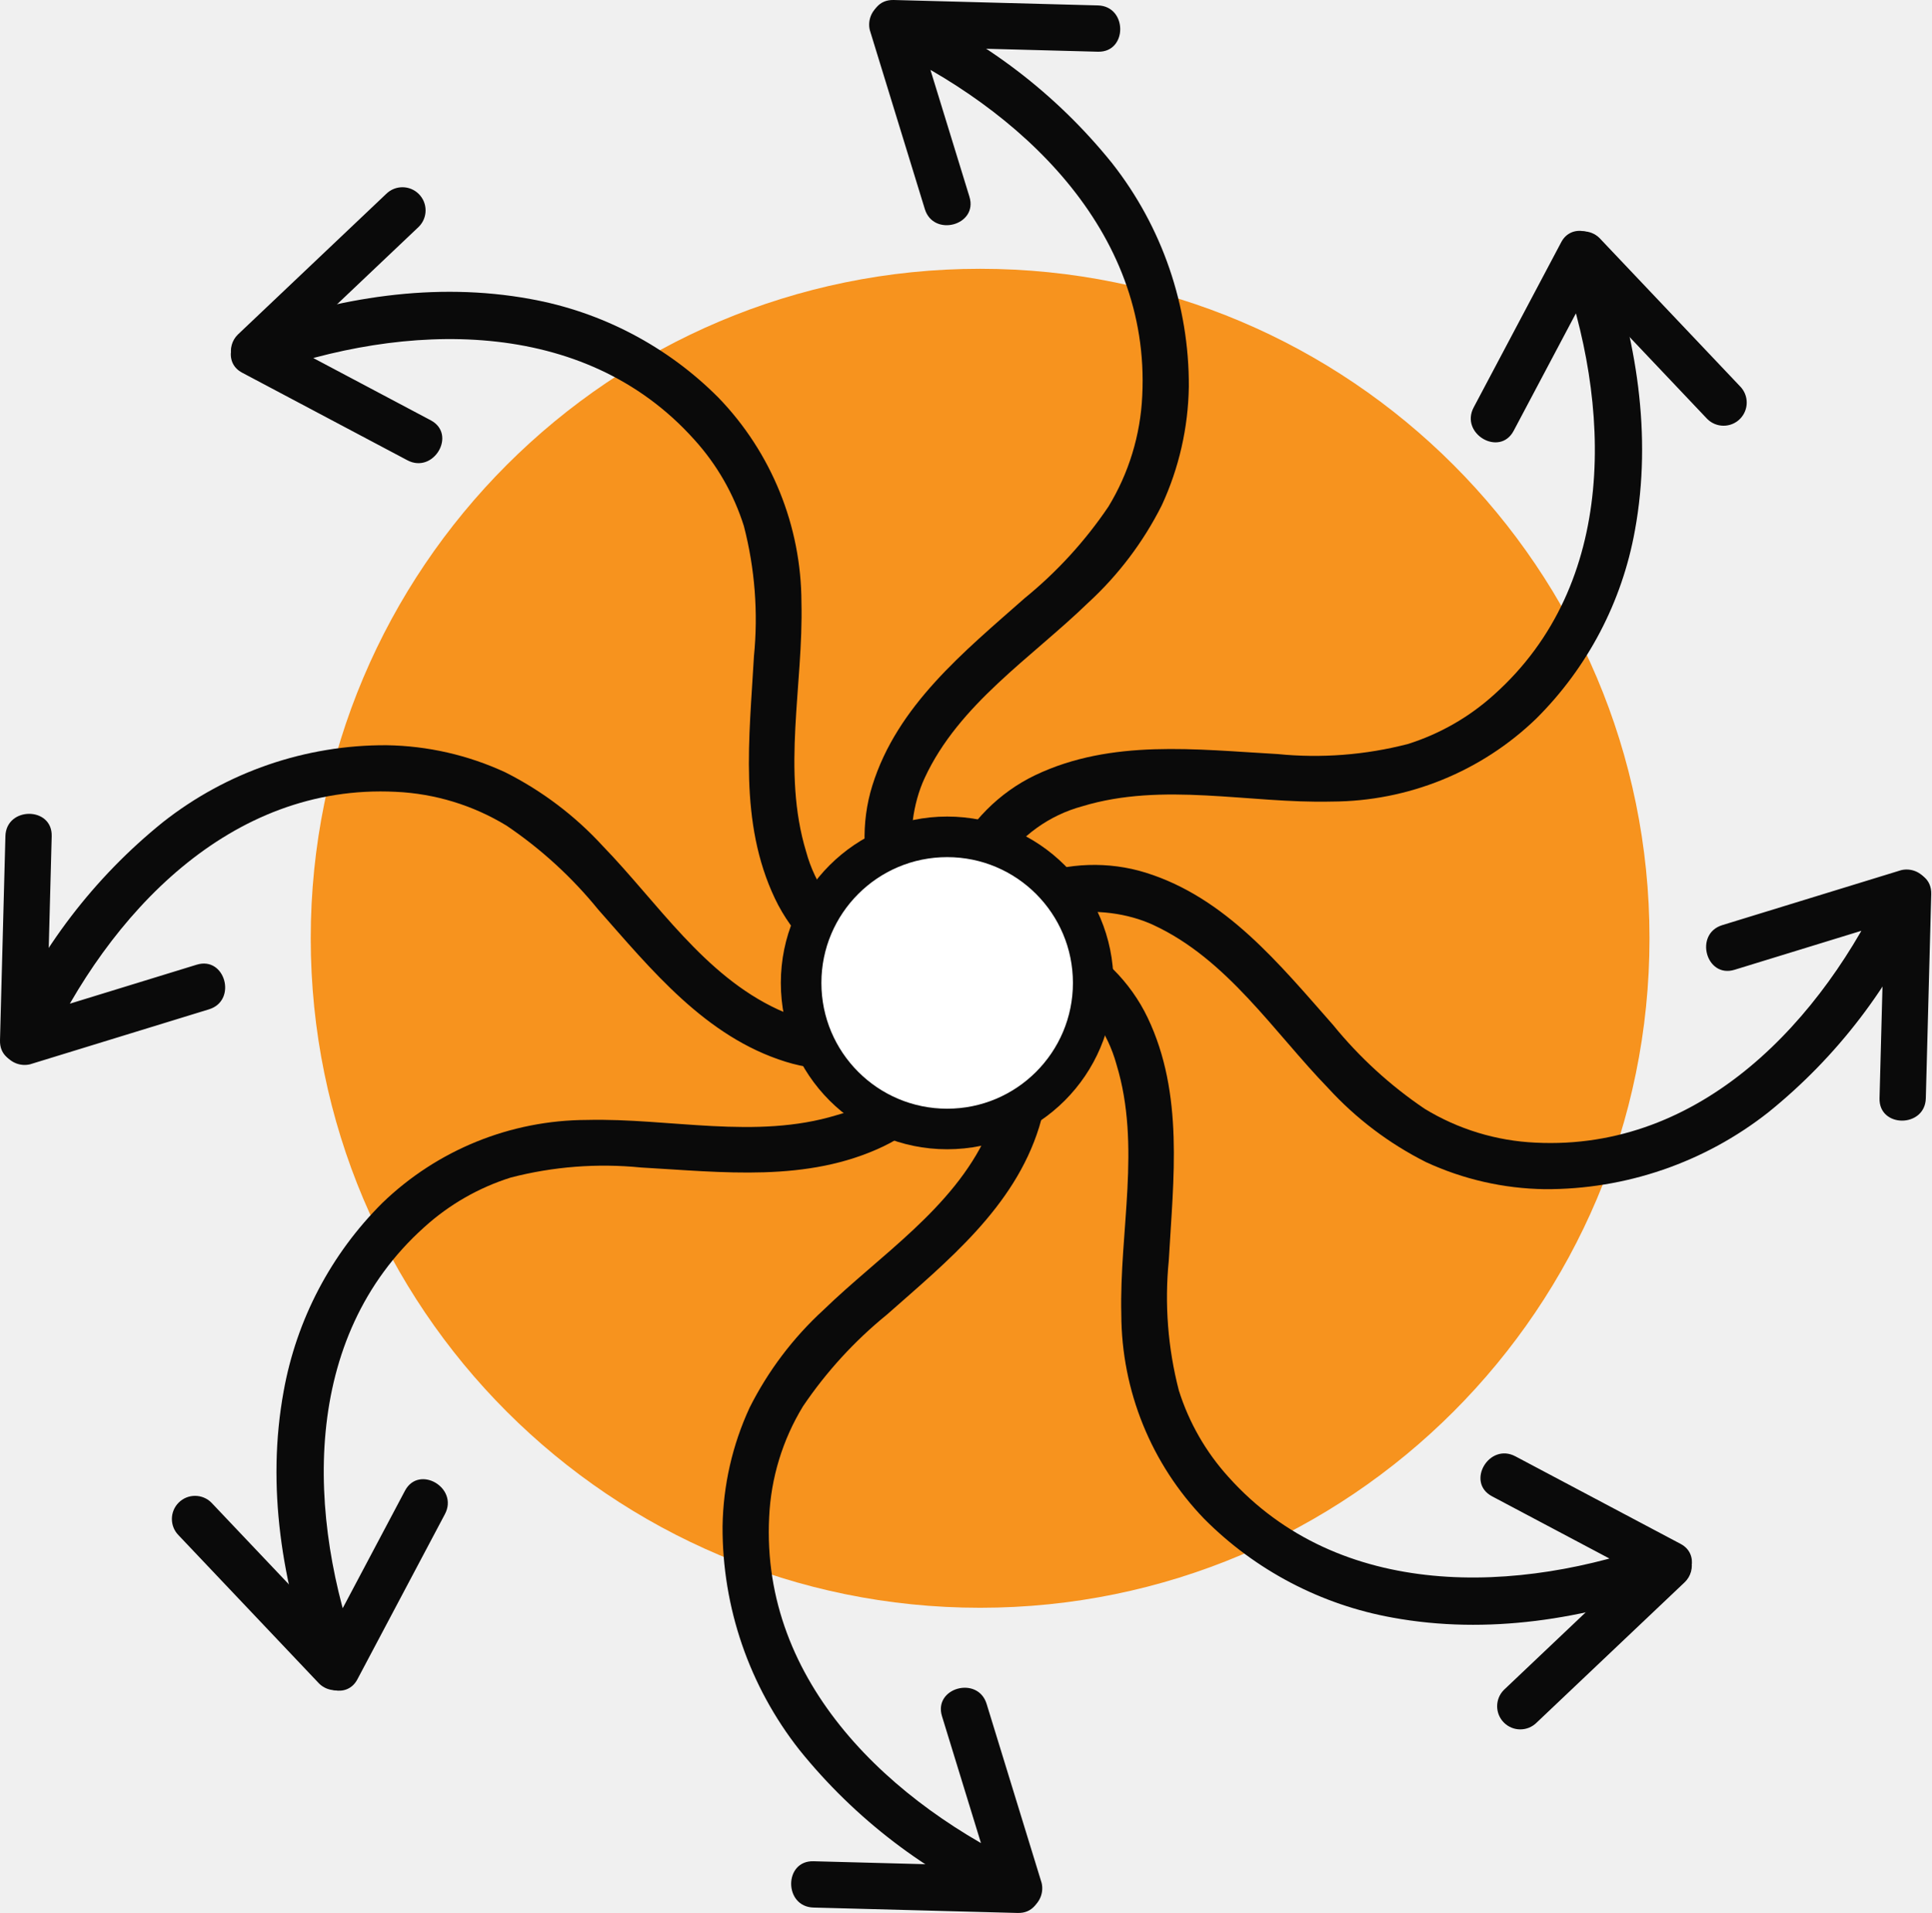
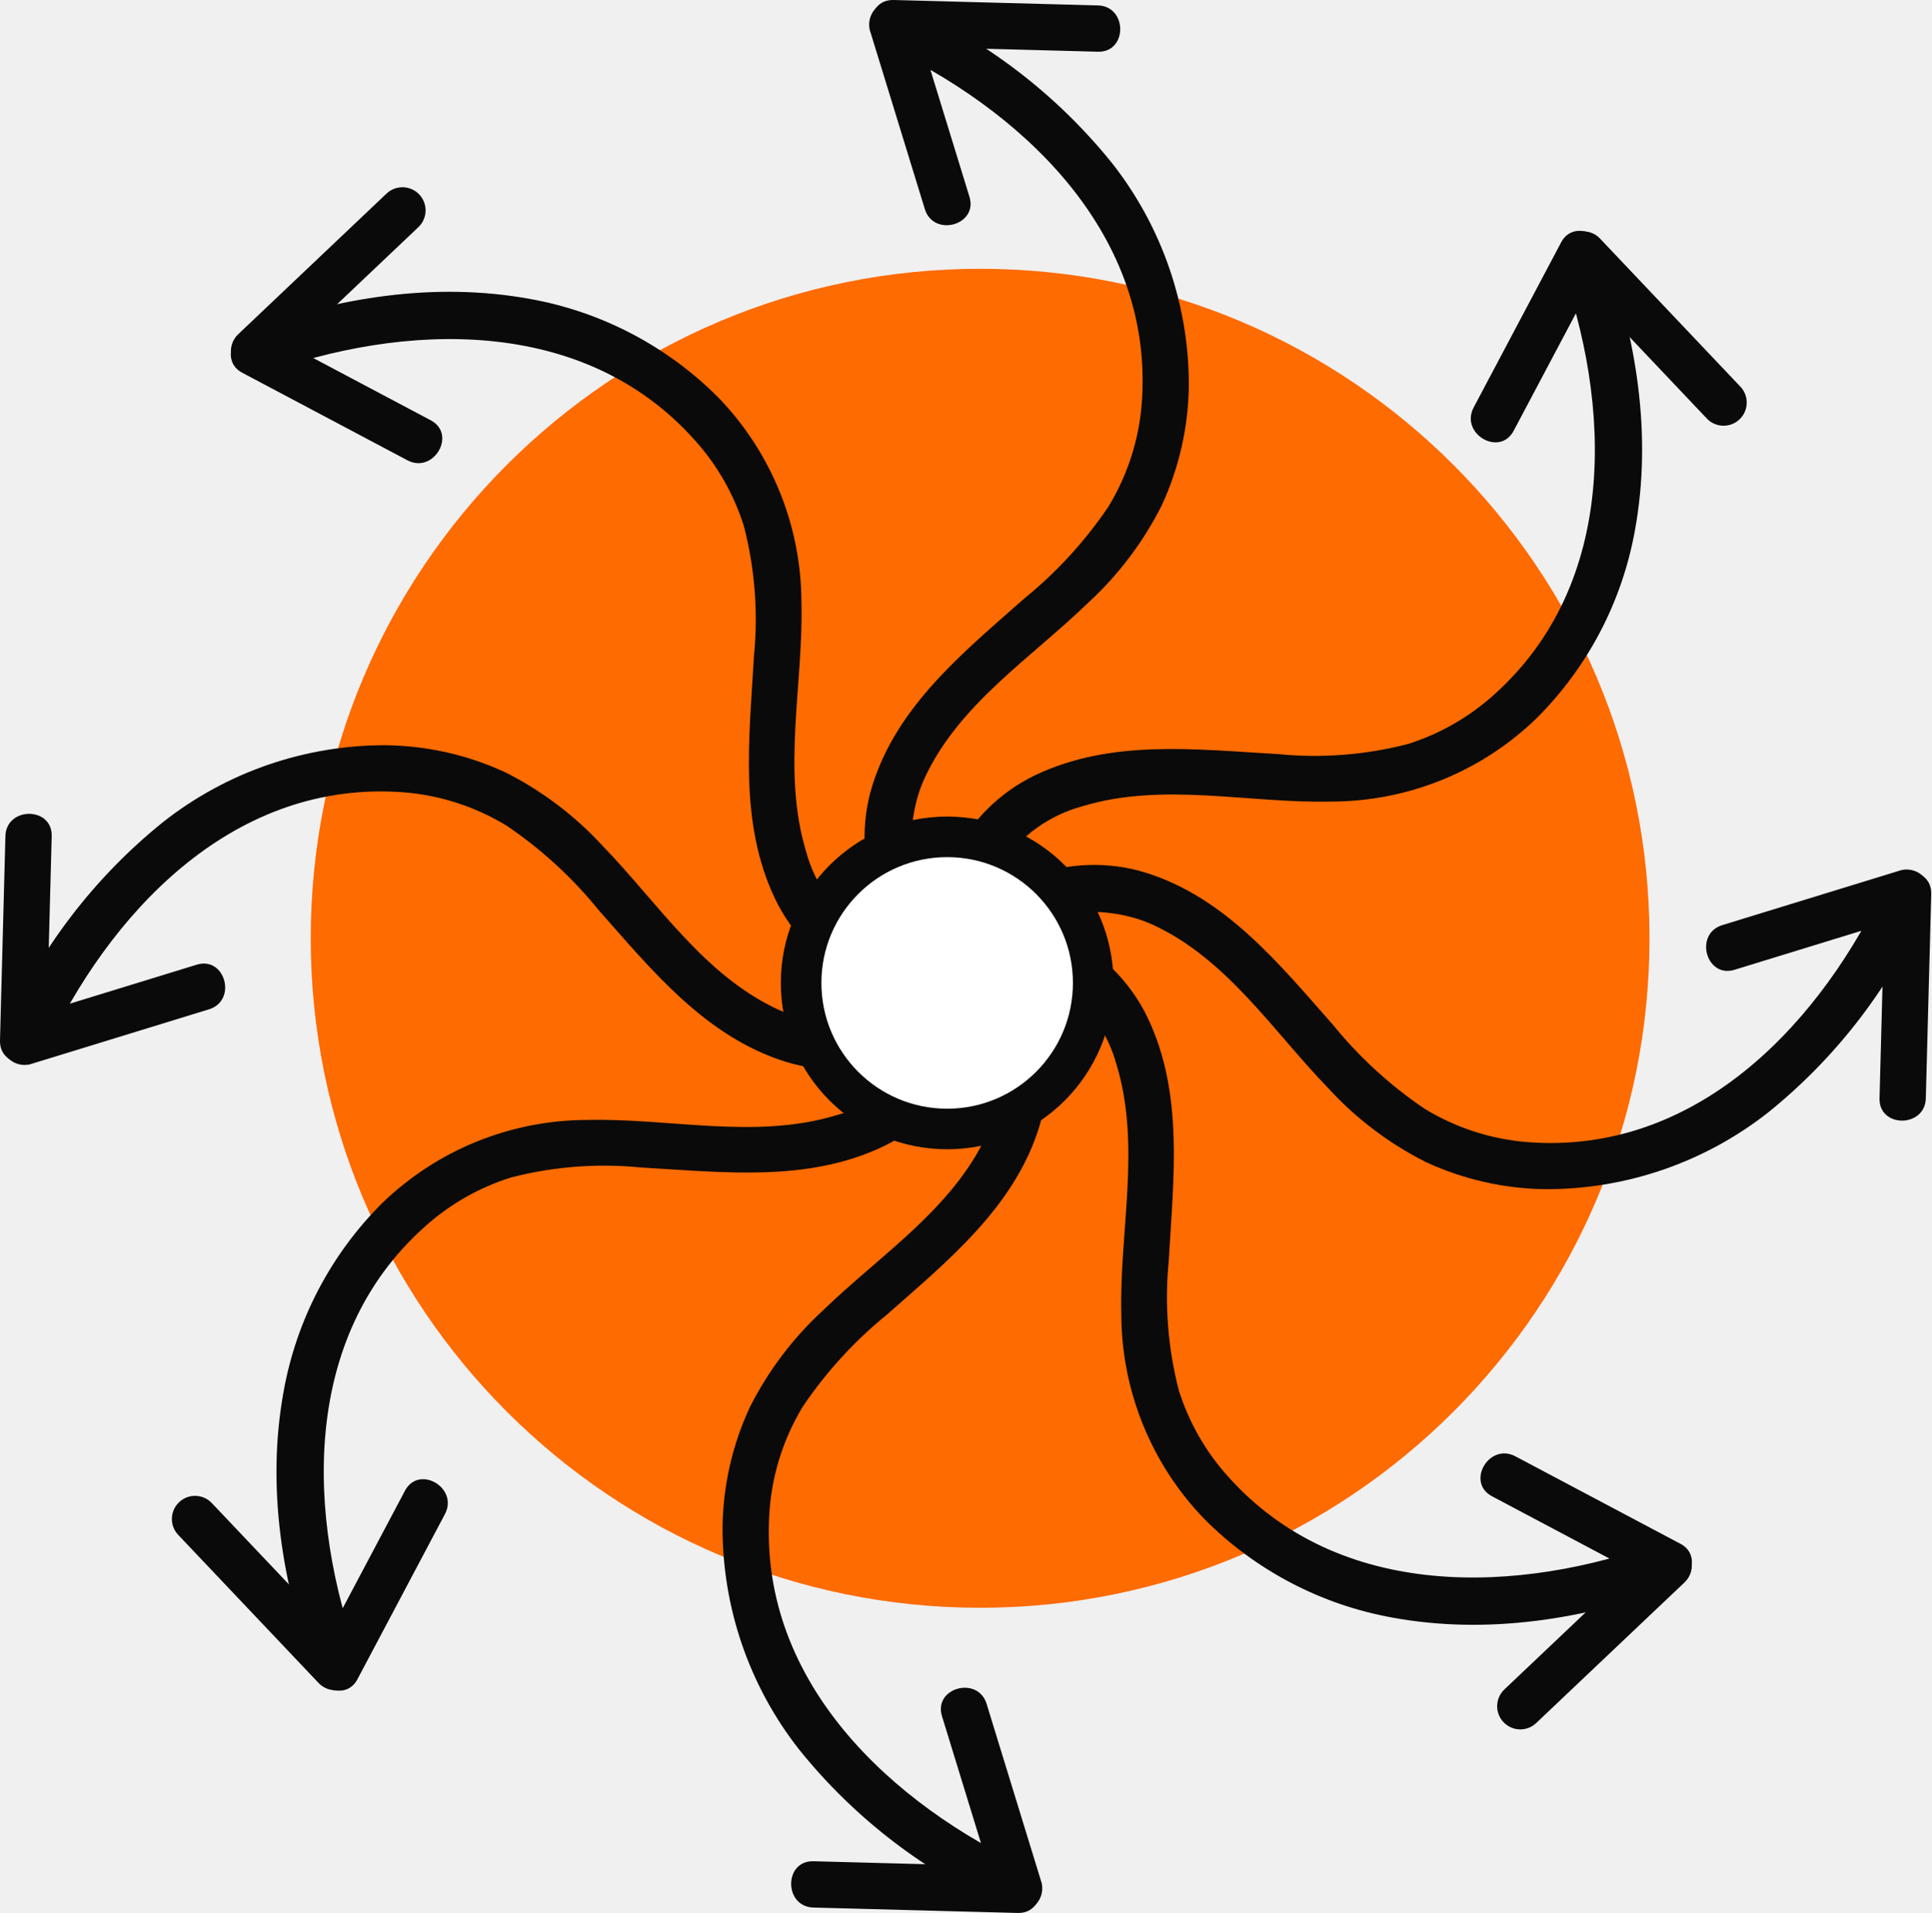
<svg xmlns="http://www.w3.org/2000/svg" id="flexibility" width="142.811" height="141.438" viewBox="0 0 142.811 141.438">
  <defs>
    <clipPath id="clip-path">
      <rect id="Rectangle_1158" data-name="Rectangle 1158" width="142.811" height="141.437" fill="none" />
    </clipPath>
  </defs>
  <g id="Group_2375" data-name="Group 2375">
-     <path id="Path_36329" data-name="Path 36329" d="M98.668,33.193a49.5,49.5,0,1,1-49.5,49.5,49.5,49.5,0,0,1,49.5-49.5" transform="translate(-26.19 -13.32)" fill="#f7931e" />
+     <path id="Path_36329" data-name="Path 36329" d="M98.668,33.193a49.5,49.5,0,1,1-49.5,49.5,49.5,49.5,0,0,1,49.5-49.5" transform="translate(-26.19 -13.32)" fill="#FE6B00" />
    <path id="Path_36330" data-name="Path 36330" d="M82.735,69.117c-4.452-1.721-4.769-7.853-3.051-11.564,2.53-5.469,7.877-8.881,12.075-12.946a25.07,25.07,0,0,0,5.464-7.226,21.68,21.68,0,0,0,2-8.772,26.52,26.52,0,0,0-5.684-16.533A40.711,40.711,0,0,0,78.147.319a1.734,1.734,0,0,0-2.514,1.932L79.7,15.479c.645,2.1,3.95,1.2,3.3-.91Q80.965,7.955,78.933,1.343L76.419,3.275C86.736,8.046,96.4,17.012,95.778,29.292a17.242,17.242,0,0,1-2.5,8.187,31.356,31.356,0,0,1-6.2,6.775c-4.473,3.95-9.421,7.936-11.263,13.863-1.7,5.457.417,12.141,6,14.3a1.725,1.725,0,0,0,2.106-1.2,1.751,1.751,0,0,0-1.2-2.106" transform="translate(-11.311 -0.022)" fill="#0a0a0a" />
    <path id="Path_36331" data-name="Path 36331" d="M77.488,3.424l15.1.4c2.2.059,2.2-3.364,0-3.423L77.488,0c-2.2-.059-2.2,3.364,0,3.423" transform="translate(-11.399 0)" fill="#0a0a0a" />
    <path id="Path_36332" data-name="Path 36332" d="M85.458,73.22c-.919-2.089-.257-4.486.911-6.324A10.429,10.429,0,0,1,92.3,62.635c5.99-1.824,12.337-.2,18.453-.351a21.865,21.865,0,0,0,15.124-6.131,26.146,26.146,0,0,0,7.3-13.921c1.289-7.03.125-14.253-2.316-20.906-.475-1.291-2.388-1.8-3.129-.409q-3.239,6.114-6.479,12.226c-1.03,1.946,1.923,3.677,2.957,1.727q3.239-6.113,6.479-12.225l-3.129-.41c3.926,10.7,4.378,23.925-4.784,32.13a17.211,17.211,0,0,1-6.388,3.663,27.519,27.519,0,0,1-9.635.743c-6.021-.336-12.276-1.128-17.919,1.56C83.5,62.876,80,69.263,82.5,74.948a1.723,1.723,0,0,0,2.341.614,1.756,1.756,0,0,0,.615-2.342" transform="translate(-12.277 -3.019)" fill="#0a0a0a" />
    <path id="Path_36333" data-name="Path 36333" d="M136.263,23.036,146.654,34a1.711,1.711,0,1,0,2.42-2.42l-10.39-10.961a1.712,1.712,0,0,0-2.421,2.421" transform="translate(-20.408 -3.025)" fill="#0a0a0a" />
    <path id="Path_36334" data-name="Path 36334" d="M86.157,82.754C87.879,78.3,94.01,77.985,97.721,79.7c5.469,2.53,8.881,7.877,12.946,12.075a25.07,25.07,0,0,0,7.226,5.463,21.68,21.68,0,0,0,8.772,2A26.52,26.52,0,0,0,143.2,93.56a40.711,40.711,0,0,0,11.756-15.394,1.734,1.734,0,0,0-1.932-2.514L139.8,79.715c-2.1.645-1.2,3.95.91,3.3l13.226-4.064L152,76.438c-4.771,10.318-13.738,19.98-26.017,19.359a17.242,17.242,0,0,1-8.187-2.5,31.356,31.356,0,0,1-6.775-6.2c-3.95-4.473-7.936-9.421-13.863-11.263-5.457-1.7-12.141.417-14.3,6a1.725,1.725,0,0,0,1.2,2.106,1.751,1.751,0,0,0,2.106-1.2" transform="translate(-12.441 -11.314)" fill="#0a0a0a" />
    <path id="Path_36335" data-name="Path 36335" d="M163.974,77.507l-.4,15.1c-.059,2.2,3.364,2.2,3.423,0l.4-15.1c.059-2.2-3.364-2.2-3.423,0" transform="translate(-24.586 -11.402)" fill="#0a0a0a" />
    <path id="Path_36336" data-name="Path 36336" d="M84.264,83.924c2.089-.919,4.486-.257,6.324.911a10.432,10.432,0,0,1,4.261,5.933c1.824,5.991.2,12.338.351,18.454a21.863,21.863,0,0,0,6.131,15.124,26.147,26.147,0,0,0,13.921,7.3c7.03,1.289,14.253.125,20.906-2.317,1.291-.474,1.8-2.388.409-3.129l-12.226-6.479c-1.946-1.031-3.677,1.923-1.727,2.956l12.225,6.479.41-3.129c-10.7,3.926-23.925,4.378-32.13-4.784a17.215,17.215,0,0,1-3.663-6.389,27.518,27.518,0,0,1-.743-9.635c.336-6.02,1.128-12.275-1.56-17.918-2.544-5.341-8.931-8.841-14.616-6.337a1.723,1.723,0,0,0-.614,2.341,1.755,1.755,0,0,0,2.342.614" transform="translate(-12.281 -12.046)" fill="#0a0a0a" />
    <path id="Path_36337" data-name="Path 36337" d="M141.761,134.73,130.8,145.121a1.711,1.711,0,0,0,2.42,2.42l10.961-10.39a1.712,1.712,0,1,0-2.421-2.421" transform="translate(-19.587 -20.178)" fill="#0a0a0a" />
    <path id="Path_36338" data-name="Path 36338" d="M79.37,84.541c4.452,1.721,4.769,7.853,3.051,11.564-2.53,5.469-7.877,8.881-12.075,12.946a25.07,25.07,0,0,0-5.463,7.226,21.68,21.68,0,0,0-2,8.772,26.52,26.52,0,0,0,5.684,16.533,40.711,40.711,0,0,0,15.394,11.756,1.734,1.734,0,0,0,2.514-1.932L82.41,138.179c-.645-2.1-3.95-1.2-3.3.91q2.032,6.614,4.064,13.226l2.514-1.932c-10.318-4.771-19.98-13.738-19.359-26.017a17.242,17.242,0,0,1,2.5-8.187,31.356,31.356,0,0,1,6.2-6.775c4.473-3.95,9.421-7.936,11.263-13.863,1.7-5.457-.417-12.141-6-14.3a1.725,1.725,0,0,0-2.106,1.2,1.751,1.751,0,0,0,1.2,2.106" transform="translate(-9.451 -12.199)" fill="#0a0a0a" />
    <path id="Path_36339" data-name="Path 36339" d="M85.605,162.358l-15.1-.4c-2.2-.059-2.2,3.364,0,3.423l15.1.4c2.2.059,2.2-3.364,0-3.423" transform="translate(-10.35 -24.344)" fill="#0a0a0a" />
    <path id="Path_36340" data-name="Path 36340" d="M72.313,84.13c.919,2.089.257,4.486-.911,6.324a10.432,10.432,0,0,1-5.933,4.261c-5.991,1.824-12.338.2-18.454.351A21.863,21.863,0,0,0,31.892,101.2a26.147,26.147,0,0,0-7.3,13.921c-1.289,7.03-.125,14.253,2.317,20.906.474,1.291,2.388,1.8,3.129.409q3.239-6.114,6.479-12.226c1.031-1.946-1.923-3.677-2.956-1.727q-3.239,6.113-6.479,12.225l3.129.41c-3.926-10.7-4.378-23.925,4.784-32.13a17.215,17.215,0,0,1,6.389-3.663,27.518,27.518,0,0,1,9.635-.743c6.02.336,12.275,1.128,17.918-1.56,5.341-2.544,8.841-8.931,6.337-14.615a1.723,1.723,0,0,0-2.341-.614,1.755,1.755,0,0,0-.614,2.342" transform="translate(-3.616 -12.261)" fill="#0a0a0a" />
    <path id="Path_36341" data-name="Path 36341" d="M28.273,141.626l-10.391-10.96a1.711,1.711,0,1,0-2.42,2.42l10.39,10.961a1.712,1.712,0,0,0,2.421-2.421" transform="translate(-2.25 -19.567)" fill="#0a0a0a" />
    <path id="Path_36342" data-name="Path 36342" d="M69.117,81.333C67.4,85.786,61.264,86.1,57.553,84.384c-5.469-2.53-8.881-7.877-12.946-12.075a25.07,25.07,0,0,0-7.226-5.464,21.68,21.68,0,0,0-8.772-2,26.52,26.52,0,0,0-16.533,5.684A40.711,40.711,0,0,0,.319,85.921a1.734,1.734,0,0,0,1.932,2.514l13.227-4.063c2.1-.645,1.2-3.95-.91-3.3L1.343,85.136,3.275,87.65C8.046,77.332,17.012,67.67,29.292,68.29a17.242,17.242,0,0,1,8.187,2.5,31.356,31.356,0,0,1,6.775,6.2C48.2,81.456,52.19,86.4,58.117,88.246c5.457,1.7,12.141-.417,14.3-6a1.725,1.725,0,0,0-1.2-2.106,1.751,1.751,0,0,0-2.106,1.2" transform="translate(-0.022 -9.746)" fill="#0a0a0a" />
    <path id="Path_36343" data-name="Path 36343" d="M3.423,87.567l.4-15.1c.059-2.2-3.364-2.2-3.423,0L0,87.567c-.059,2.2,3.364,2.2,3.423,0" transform="translate(0 -10.645)" fill="#0a0a0a" />
    <path id="Path_36344" data-name="Path 36344" d="M73.22,73.646c-2.089.919-4.486.257-6.324-.911A10.429,10.429,0,0,1,62.635,66.8c-1.824-5.991-.2-12.338-.351-18.454a21.863,21.863,0,0,0-6.131-15.124,26.146,26.146,0,0,0-13.921-7.3c-7.03-1.289-14.253-.126-20.906,2.316-1.291.475-1.8,2.388-.409,3.129l12.226,6.479c1.946,1.031,3.677-1.923,1.727-2.956q-6.113-3.239-12.225-6.479-.205,1.565-.41,3.129c10.7-3.926,23.925-4.377,32.13,4.784a17.2,17.2,0,0,1,3.663,6.388,27.517,27.517,0,0,1,.743,9.635c-.336,6.021-1.128,12.276,1.56,17.918,2.544,5.342,8.931,8.841,14.615,6.337a1.722,1.722,0,0,0,.614-2.34,1.755,1.755,0,0,0-2.342-.615" transform="translate(-3.019 -3.816)" fill="#0a0a0a" />
    <path id="Path_36345" data-name="Path 36345" d="M23.035,29.607l10.96-10.391a1.711,1.711,0,0,0-2.42-2.42L20.614,27.186a1.712,1.712,0,1,0,2.421,2.421" transform="translate(-3.025 -2.451)" fill="#0a0a0a" />
    <path id="Path_36346" data-name="Path 36346" d="M91.321,83.618a10.8,10.8,0,1,1-10.8-10.8,10.8,10.8,0,0,1,10.8,10.8" transform="translate(-10.48 -10.945)" fill="#fff" />
    <path id="Path_36347" data-name="Path 36347" d="M91.321,83.618a10.8,10.8,0,1,1-10.8-10.8A10.8,10.8,0,0,1,91.321,83.618Z" transform="translate(-10.48 -10.945)" fill="none" stroke="#0a0a0a" stroke-width="3" />
  </g>
</svg>
